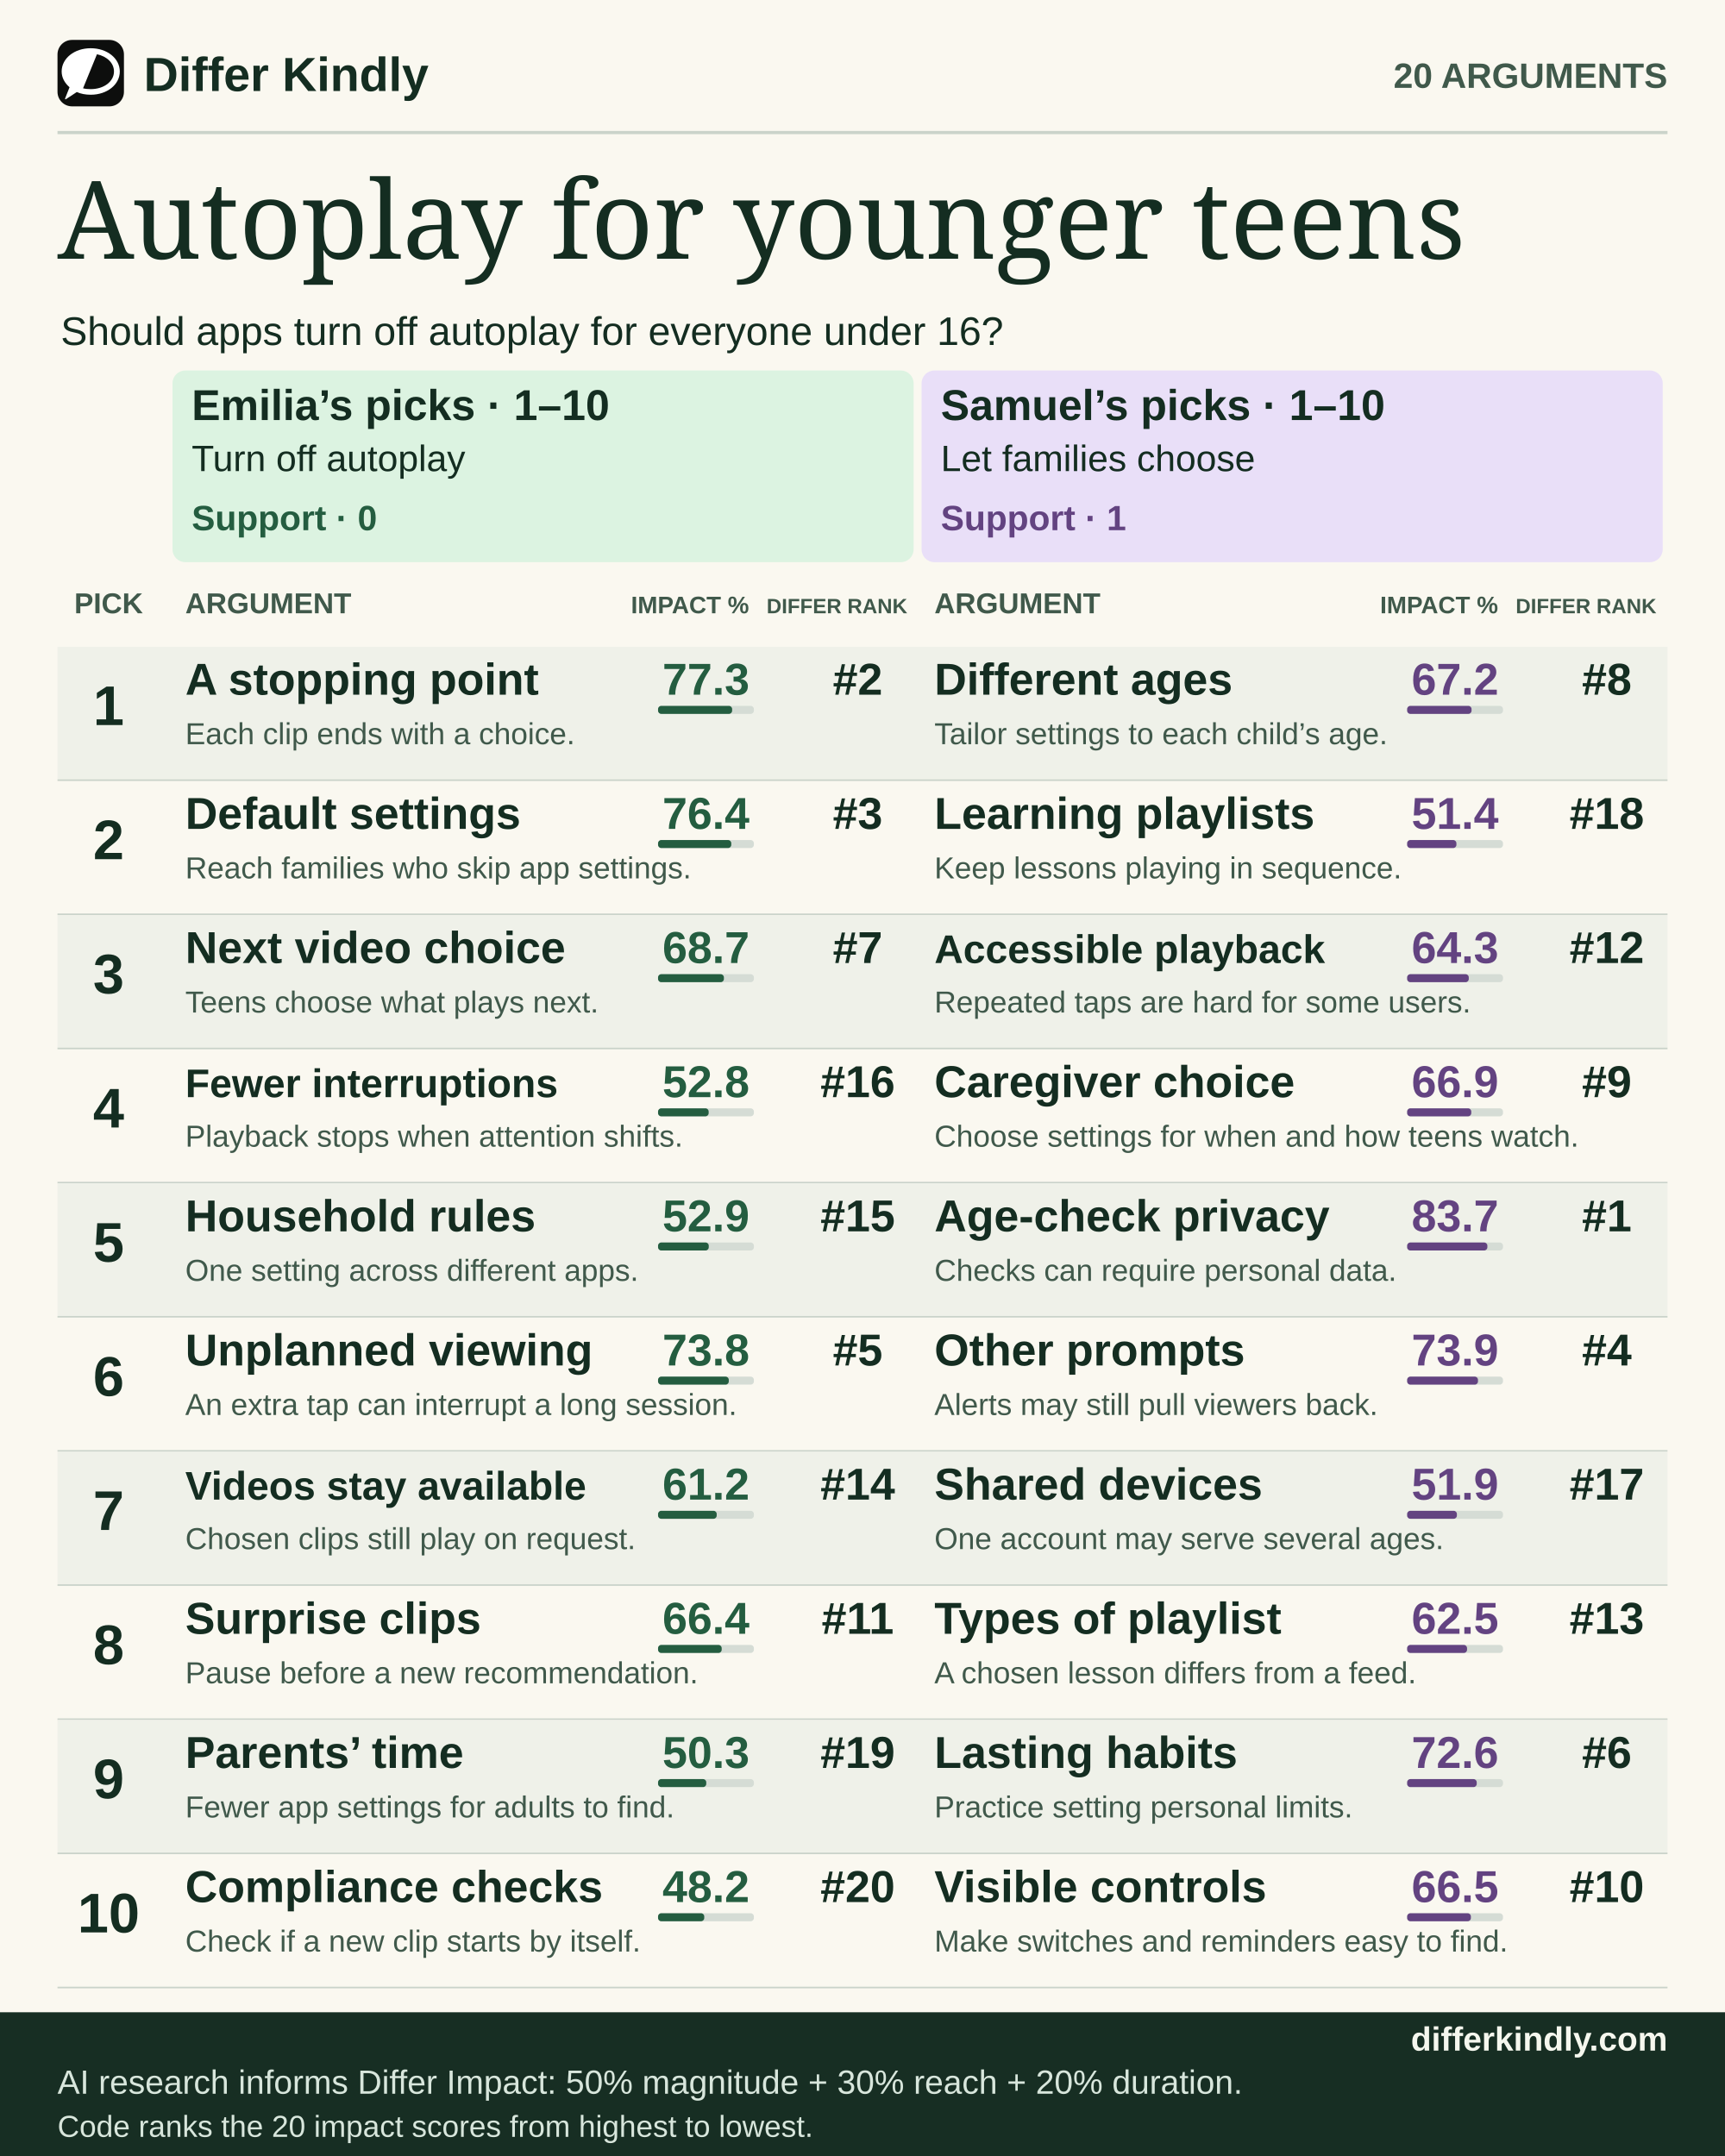
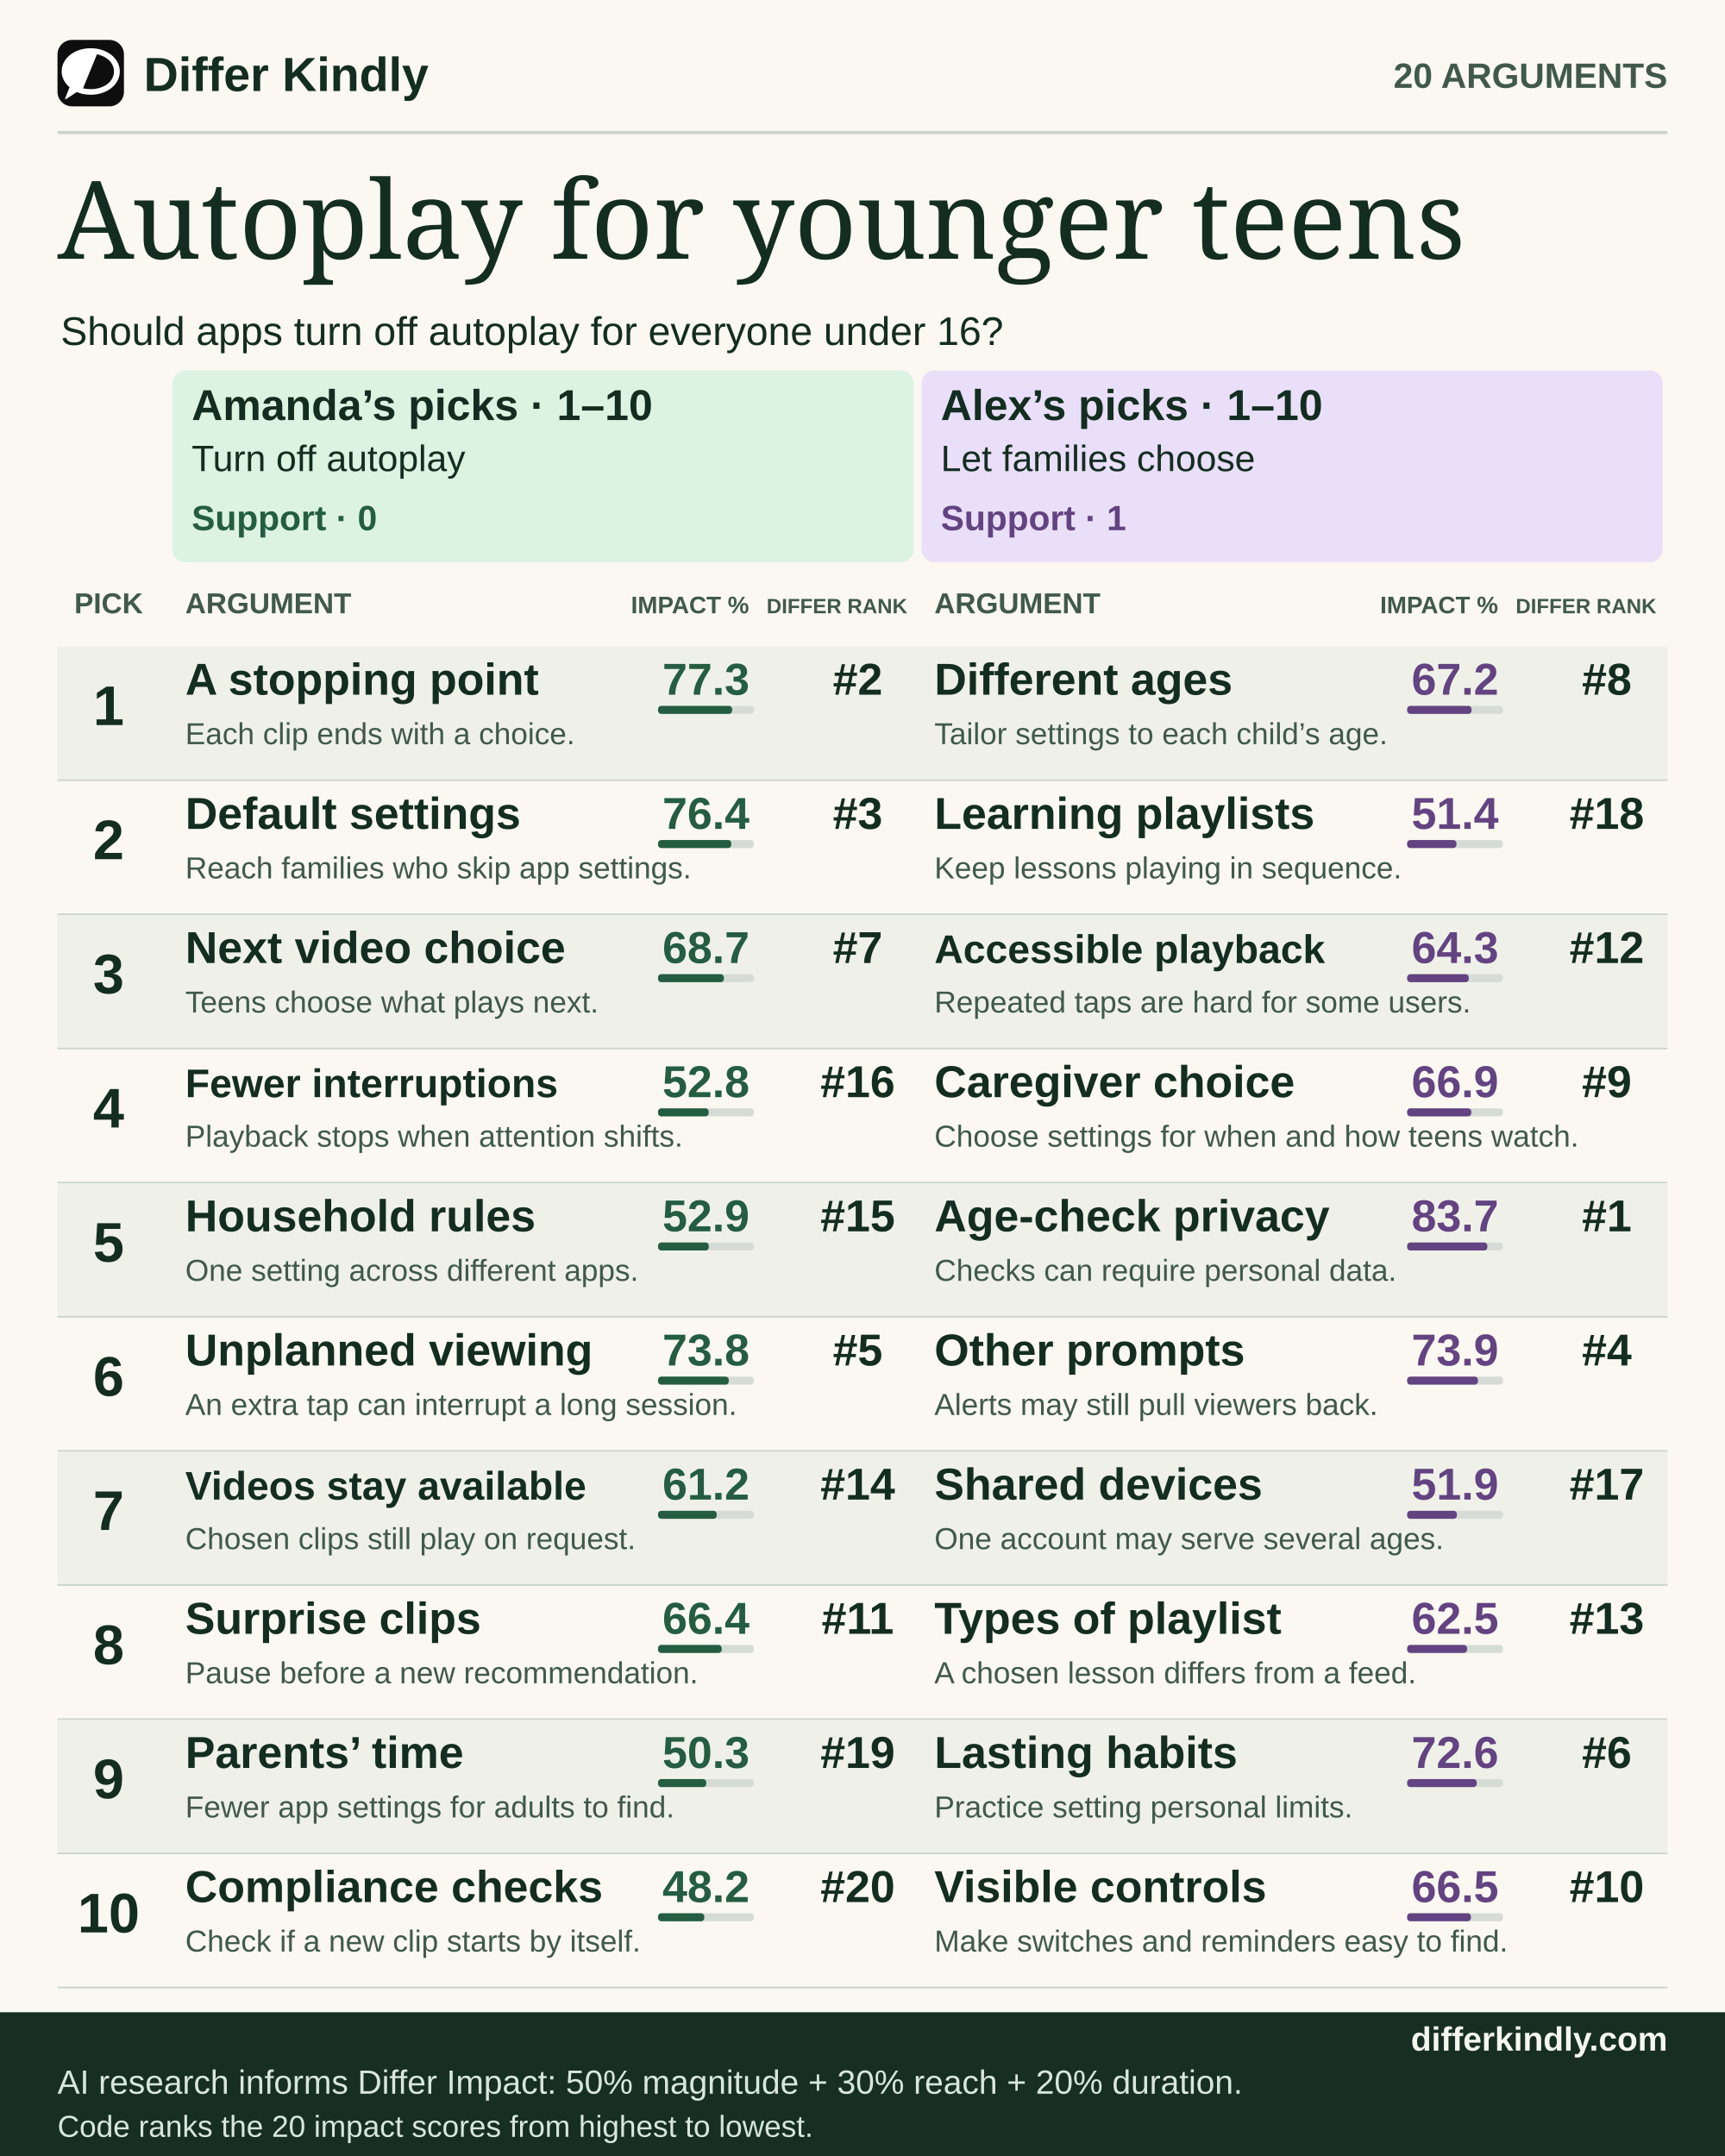
<svg xmlns="http://www.w3.org/2000/svg" width="1080" height="1350" viewBox="0 0 1080 1350" data-poster-format="impact-v2" data-rank-method="differ-rank-v1" role="img" font-family="Arial, sans-serif">
  <rect x="0" y="0" width="1080" height="1350" rx="0" fill="#faf8f0" />
  <g transform="translate(36 25) scale(1.30)">
    <rect width="32" height="32" rx="7" fill="#0d0e0d" />
    <path fill="white" fill-rule="evenodd" d="M16 4C23.9 4 30 8.9 30 15.2S23.9 26.4 16 26.4C13.6 26.4 11.3 26 9.3 25.1L4.1 28.5Q3.5 28.8 3.7 28.1L5.8 22.8C3.4 20.7 2 18.1 2 15.2C2 8.9 8.1 4 16 4ZM19 6.9L12.3 23.3C13.5 23.6 14.7 23.7 16 23.7C22.4 23.7 27.2 20 27.2 15.2C27.2 11.1 23.8 7.9 19 6.9Z" />
  </g>
  <text x="90" y="57" font-size="30" font-weight="700" fill="#142d21">Differ Kindly</text>
  <text x="1044" y="55" font-size="22" font-weight="700" fill="#40594b" text-anchor="end">20 ARGUMENTS</text>
  <rect x="36" y="82" width="1008" height="2" rx="0" fill="#cad3ca" />
  <text x="36" y="162" font-size="68" font-weight="500" fill="#142d21" font-family="Georgia, serif">Autoplay for younger teens</text>
  <text x="38" y="216" font-size="25" font-weight="400" fill="#142d21">Should apps turn off autoplay for everyone under 16?</text>
  <text x="68" y="384" font-size="18" font-weight="700" fill="#40594b" text-anchor="middle">PICK</text>
-   <g data-position-column="0" data-label="Turn off autoplay" data-author="Emilia Mazur">
+   <g data-position-column="0" data-label="Turn off autoplay" data-author="Amanda Griffin">
    <rect x="108" y="232" width="464" height="120" rx="8" fill="#dcf3e1" />
-     <text x="120" y="263" font-size="27" font-weight="700" fill="#142d21" data-pick-name="Emilia" data-byline="0">Emilia’s picks · 1–10</text>
+     <text x="120" y="263" font-size="27" font-weight="700" fill="#142d21" data-pick-name="Amanda" data-byline="0">Amanda’s picks · 1–10</text>
    <text x="120" y="295" font-size="23" font-weight="500" fill="#142d21">Turn off autoplay</text>
    <text x="120" y="332" font-size="22" font-weight="700" fill="#245d40" data-position-support="0">Support · 0</text>
    <text x="116" y="384" font-size="18" font-weight="700" fill="#40594b">ARGUMENT</text>
    <text x="432" y="384" font-size="15" font-weight="700" fill="#40594b" text-anchor="middle">IMPACT %</text>
    <text x="524" y="384" font-size="13" font-weight="700" fill="#40594b" text-anchor="middle">DIFFER RANK</text>
  </g>
-   <g data-position-column="1" data-label="Let families choose" data-author="Samuel Kariuki">
+   <g data-position-column="1" data-label="Let families choose" data-author="Alex Parsons">
    <rect x="577" y="232" width="464" height="120" rx="8" fill="#e9dff8" />
-     <text x="589" y="263" font-size="27" font-weight="700" fill="#142d21" data-pick-name="Samuel" data-byline="1">Samuel’s picks · 1–10</text>
+     <text x="589" y="263" font-size="27" font-weight="700" fill="#142d21" data-pick-name="Alex" data-byline="1">Alex’s picks · 1–10</text>
    <text x="589" y="295" font-size="23" font-weight="500" fill="#142d21">Let families choose</text>
    <text x="589" y="332" font-size="22" font-weight="700" fill="#634381" data-position-support="1">Support · 1</text>
    <text x="585" y="384" font-size="18" font-weight="700" fill="#40594b">ARGUMENT</text>
    <text x="901" y="384" font-size="15" font-weight="700" fill="#40594b" text-anchor="middle">IMPACT %</text>
    <text x="993" y="384" font-size="13" font-weight="700" fill="#40594b" text-anchor="middle">DIFFER RANK</text>
  </g>
  <rect x="36" y="405" width="1008" height="83" rx="0" fill="#eff1e9" />
  <text x="68" y="454" font-size="35" font-weight="700" fill="#142d21" text-anchor="middle">1</text>
-   <g data-argument-id="5156b51c-4417-581e-9739-afe192ff1698" data-reader-id="5156b51c-4417-581e-9739-afe192ff1698" data-rank="2" data-impact="77.3" data-author="Emilia Mazur" data-confidence="high" data-explanation="Estimated magnitude 70/100, reach 91/100 and duration 75/100." data-pick="1" data-side="0">
+   <g data-argument-id="5156b51c-4417-581e-9739-afe192ff1698" data-reader-id="5156b51c-4417-581e-9739-afe192ff1698" data-rank="2" data-impact="77.3" data-author="Amanda Griffin" data-confidence="high" data-explanation="Estimated magnitude 70/100, reach 91/100 and duration 75/100." data-pick="1" data-side="0">
    <path data-hit="" d="M108 405h464v83h-464z" fill="transparent" />
    <text x="116" y="435" font-size="28" font-weight="700" fill="#142d21">A stopping point</text>
    <text x="442" y="435" font-size="28" font-weight="700" fill="#245d40" text-anchor="middle" data-metric="impact">77.3</text>
    <rect x="412" y="442" width="60" height="5" rx="2" fill="#d5dcd5" />
    <rect x="412" y="442" width="46.38" height="5" rx="2" fill="#245d40" />
    <text x="537" y="435" font-size="28" font-weight="700" fill="#142d21" text-anchor="middle" data-metric="rank">#2</text>
    <text x="116" y="466" font-size="19" font-weight="400" fill="#40594b">Each clip ends with a choice.</text>
  </g>
-   <g data-argument-id="e4f7ec34-30b5-5ecc-bc50-eca5af924a57" data-reader-id="e4f7ec34-30b5-5ecc-bc50-eca5af924a57" data-rank="8" data-impact="67.2" data-author="Samuel Kariuki" data-confidence="moderate" data-explanation="Estimated magnitude 65/100, reach 69/100 and duration 70/100." data-pick="1" data-side="1">
+   <g data-argument-id="e4f7ec34-30b5-5ecc-bc50-eca5af924a57" data-reader-id="e4f7ec34-30b5-5ecc-bc50-eca5af924a57" data-rank="8" data-impact="67.2" data-author="Alex Parsons" data-confidence="moderate" data-explanation="Estimated magnitude 65/100, reach 69/100 and duration 70/100." data-pick="1" data-side="1">
    <path data-hit="" d="M577 405h464v83h-464z" fill="transparent" />
    <text x="585" y="435" font-size="28" font-weight="700" fill="#142d21">Different ages</text>
    <text x="911" y="435" font-size="28" font-weight="700" fill="#634381" text-anchor="middle" data-metric="impact">67.2</text>
    <rect x="881" y="442" width="60" height="5" rx="2" fill="#d5dcd5" />
    <rect x="881" y="442" width="40.32" height="5" rx="2" fill="#634381" />
    <text x="1006" y="435" font-size="28" font-weight="700" fill="#142d21" text-anchor="middle" data-metric="rank">#8</text>
    <text x="585" y="466" font-size="19" font-weight="400" fill="#40594b">Tailor settings to each child’s age.</text>
  </g>
  <rect x="36" y="488" width="1008" height="1" rx="0" fill="#cad3ca" />
  <text x="68" y="538" font-size="35" font-weight="700" fill="#142d21" text-anchor="middle">2</text>
-   <g data-argument-id="62336b2e-1db2-57f2-a423-20585565341a" data-reader-id="62336b2e-1db2-57f2-a423-20585565341a" data-rank="3" data-impact="76.4" data-author="Emilia Mazur" data-confidence="moderate" data-explanation="Estimated magnitude 72/100, reach 84/100 and duration 76/100." data-pick="2" data-side="0">
+   <g data-argument-id="62336b2e-1db2-57f2-a423-20585565341a" data-reader-id="62336b2e-1db2-57f2-a423-20585565341a" data-rank="3" data-impact="76.4" data-author="Amanda Griffin" data-confidence="moderate" data-explanation="Estimated magnitude 72/100, reach 84/100 and duration 76/100." data-pick="2" data-side="0">
    <path data-hit="" d="M108 489h464v83h-464z" fill="transparent" />
    <text x="116" y="519" font-size="28" font-weight="700" fill="#142d21">Default settings</text>
    <text x="442" y="519" font-size="28" font-weight="700" fill="#245d40" text-anchor="middle" data-metric="impact">76.4</text>
    <rect x="412" y="526" width="60" height="5" rx="2" fill="#d5dcd5" />
    <rect x="412" y="526" width="45.84" height="5" rx="2" fill="#245d40" />
    <text x="537" y="519" font-size="28" font-weight="700" fill="#142d21" text-anchor="middle" data-metric="rank">#3</text>
    <text x="116" y="550" font-size="19" font-weight="400" fill="#40594b">Reach families who skip app settings.</text>
  </g>
-   <g data-argument-id="15b54321-9cff-5ea2-a4e2-a777c67bf371" data-reader-id="15b54321-9cff-5ea2-a4e2-a777c67bf371" data-rank="18" data-impact="51.4" data-author="Samuel Kariuki" data-confidence="moderate" data-explanation="Estimated magnitude 53/100, reach 45/100 and duration 57/100." data-pick="2" data-side="1">
+   <g data-argument-id="15b54321-9cff-5ea2-a4e2-a777c67bf371" data-reader-id="15b54321-9cff-5ea2-a4e2-a777c67bf371" data-rank="18" data-impact="51.4" data-author="Alex Parsons" data-confidence="moderate" data-explanation="Estimated magnitude 53/100, reach 45/100 and duration 57/100." data-pick="2" data-side="1">
    <path data-hit="" d="M577 489h464v83h-464z" fill="transparent" />
    <text x="585" y="519" font-size="28" font-weight="700" fill="#142d21">Learning playlists</text>
    <text x="911" y="519" font-size="28" font-weight="700" fill="#634381" text-anchor="middle" data-metric="impact">51.4</text>
    <rect x="881" y="526" width="60" height="5" rx="2" fill="#d5dcd5" />
    <rect x="881" y="526" width="30.84" height="5" rx="2" fill="#634381" />
    <text x="1006" y="519" font-size="28" font-weight="700" fill="#142d21" text-anchor="middle" data-metric="rank">#18</text>
    <text x="585" y="550" font-size="19" font-weight="400" fill="#40594b">Keep lessons playing in sequence.</text>
  </g>
  <rect x="36" y="572" width="1008" height="1" rx="0" fill="#cad3ca" />
  <rect x="36" y="573" width="1008" height="83" rx="0" fill="#eff1e9" />
  <text x="68" y="622" font-size="35" font-weight="700" fill="#142d21" text-anchor="middle">3</text>
-   <g data-argument-id="6ea3faca-d73b-5809-976e-05cdf06514f4" data-reader-id="6ea3faca-d73b-5809-976e-05cdf06514f4" data-rank="7" data-impact="68.7" data-author="Emilia Mazur" data-confidence="high" data-explanation="Estimated magnitude 59/100, reach 86/100 and duration 67/100." data-pick="3" data-side="0">
+   <g data-argument-id="6ea3faca-d73b-5809-976e-05cdf06514f4" data-reader-id="6ea3faca-d73b-5809-976e-05cdf06514f4" data-rank="7" data-impact="68.7" data-author="Amanda Griffin" data-confidence="high" data-explanation="Estimated magnitude 59/100, reach 86/100 and duration 67/100." data-pick="3" data-side="0">
    <path data-hit="" d="M108 573h464v83h-464z" fill="transparent" />
    <text x="116" y="603" font-size="28" font-weight="700" fill="#142d21">Next video choice</text>
    <text x="442" y="603" font-size="28" font-weight="700" fill="#245d40" text-anchor="middle" data-metric="impact">68.7</text>
    <rect x="412" y="610" width="60" height="5" rx="2" fill="#d5dcd5" />
    <rect x="412" y="610" width="41.22" height="5" rx="2" fill="#245d40" />
    <text x="537" y="603" font-size="28" font-weight="700" fill="#142d21" text-anchor="middle" data-metric="rank">#7</text>
    <text x="116" y="634" font-size="19" font-weight="400" fill="#40594b">Teens choose what plays next.</text>
  </g>
-   <g data-argument-id="a1515cdc-4157-5c91-b88c-5ce6ab84030e" data-reader-id="a1515cdc-4157-5c91-b88c-5ce6ab84030e" data-rank="12" data-impact="64.3" data-author="Samuel Kariuki" data-confidence="moderate" data-explanation="Estimated magnitude 83/100, reach 24/100 and duration 78/100." data-pick="3" data-side="1">
+   <g data-argument-id="a1515cdc-4157-5c91-b88c-5ce6ab84030e" data-reader-id="a1515cdc-4157-5c91-b88c-5ce6ab84030e" data-rank="12" data-impact="64.3" data-author="Alex Parsons" data-confidence="moderate" data-explanation="Estimated magnitude 83/100, reach 24/100 and duration 78/100." data-pick="3" data-side="1">
    <path data-hit="" d="M577 573h464v83h-464z" fill="transparent" />
    <text x="585" y="603" font-size="25" font-weight="700" fill="#142d21">Accessible playback</text>
    <text x="911" y="603" font-size="28" font-weight="700" fill="#634381" text-anchor="middle" data-metric="impact">64.3</text>
    <rect x="881" y="610" width="60" height="5" rx="2" fill="#d5dcd5" />
    <rect x="881" y="610" width="38.58" height="5" rx="2" fill="#634381" />
    <text x="1006" y="603" font-size="28" font-weight="700" fill="#142d21" text-anchor="middle" data-metric="rank">#12</text>
    <text x="585" y="634" font-size="19" font-weight="400" fill="#40594b">Repeated taps are hard for some users.</text>
  </g>
  <rect x="36" y="656" width="1008" height="1" rx="0" fill="#cad3ca" />
  <text x="68" y="706" font-size="35" font-weight="700" fill="#142d21" text-anchor="middle">4</text>
-   <g data-argument-id="90079e51-742b-54a2-9524-ecdd3b70e7e8" data-reader-id="90079e51-742b-54a2-9524-ecdd3b70e7e8" data-rank="16" data-impact="52.8" data-author="Emilia Mazur" data-confidence="moderate" data-explanation="Estimated magnitude 47/100, reach 63/100 and duration 52/100." data-pick="4" data-side="0">
+   <g data-argument-id="90079e51-742b-54a2-9524-ecdd3b70e7e8" data-reader-id="90079e51-742b-54a2-9524-ecdd3b70e7e8" data-rank="16" data-impact="52.8" data-author="Amanda Griffin" data-confidence="moderate" data-explanation="Estimated magnitude 47/100, reach 63/100 and duration 52/100." data-pick="4" data-side="0">
    <path data-hit="" d="M108 657h464v83h-464z" fill="transparent" />
    <text x="116" y="687" font-size="25" font-weight="700" fill="#142d21">Fewer interruptions</text>
    <text x="442" y="687" font-size="28" font-weight="700" fill="#245d40" text-anchor="middle" data-metric="impact">52.8</text>
    <rect x="412" y="694" width="60" height="5" rx="2" fill="#d5dcd5" />
    <rect x="412" y="694" width="31.68" height="5" rx="2" fill="#245d40" />
    <text x="537" y="687" font-size="28" font-weight="700" fill="#142d21" text-anchor="middle" data-metric="rank">#16</text>
    <text x="116" y="718" font-size="19" font-weight="400" fill="#40594b">Playback stops when attention shifts.</text>
  </g>
-   <g data-argument-id="950d2bd0-e528-505b-b4ad-e12d73f7193f" data-reader-id="950d2bd0-e528-505b-b4ad-e12d73f7193f" data-rank="9" data-impact="66.9" data-author="Samuel Kariuki" data-confidence="moderate" data-explanation="Estimated magnitude 63/100, reach 72/100 and duration 69/100." data-pick="4" data-side="1">
+   <g data-argument-id="950d2bd0-e528-505b-b4ad-e12d73f7193f" data-reader-id="950d2bd0-e528-505b-b4ad-e12d73f7193f" data-rank="9" data-impact="66.9" data-author="Alex Parsons" data-confidence="moderate" data-explanation="Estimated magnitude 63/100, reach 72/100 and duration 69/100." data-pick="4" data-side="1">
    <path data-hit="" d="M577 657h464v83h-464z" fill="transparent" />
    <text x="585" y="687" font-size="28" font-weight="700" fill="#142d21">Caregiver choice</text>
    <text x="911" y="687" font-size="28" font-weight="700" fill="#634381" text-anchor="middle" data-metric="impact">66.9</text>
    <rect x="881" y="694" width="60" height="5" rx="2" fill="#d5dcd5" />
    <rect x="881" y="694" width="40.14" height="5" rx="2" fill="#634381" />
    <text x="1006" y="687" font-size="28" font-weight="700" fill="#142d21" text-anchor="middle" data-metric="rank">#9</text>
    <text x="585" y="718" font-size="19" font-weight="400" fill="#40594b">Choose settings for when and how teens watch.</text>
  </g>
  <rect x="36" y="740" width="1008" height="1" rx="0" fill="#cad3ca" />
  <rect x="36" y="741" width="1008" height="83" rx="0" fill="#eff1e9" />
  <text x="68" y="790" font-size="35" font-weight="700" fill="#142d21" text-anchor="middle">5</text>
-   <g data-argument-id="eb339ae0-2e83-54c9-bddf-445b4a417da8" data-reader-id="eb339ae0-2e83-54c9-bddf-445b4a417da8" data-rank="15" data-impact="52.9" data-author="Emilia Mazur" data-confidence="moderate" data-explanation="Estimated magnitude 45/100, reach 60/100 and duration 62/100." data-pick="5" data-side="0">
+   <g data-argument-id="eb339ae0-2e83-54c9-bddf-445b4a417da8" data-reader-id="eb339ae0-2e83-54c9-bddf-445b4a417da8" data-rank="15" data-impact="52.9" data-author="Amanda Griffin" data-confidence="moderate" data-explanation="Estimated magnitude 45/100, reach 60/100 and duration 62/100." data-pick="5" data-side="0">
    <path data-hit="" d="M108 741h464v83h-464z" fill="transparent" />
    <text x="116" y="771" font-size="28" font-weight="700" fill="#142d21">Household rules</text>
    <text x="442" y="771" font-size="28" font-weight="700" fill="#245d40" text-anchor="middle" data-metric="impact">52.9</text>
    <rect x="412" y="778" width="60" height="5" rx="2" fill="#d5dcd5" />
    <rect x="412" y="778" width="31.74" height="5" rx="2" fill="#245d40" />
    <text x="537" y="771" font-size="28" font-weight="700" fill="#142d21" text-anchor="middle" data-metric="rank">#15</text>
    <text x="116" y="802" font-size="19" font-weight="400" fill="#40594b">One setting across different apps.</text>
  </g>
-   <g data-argument-id="8feb403e-1c27-521d-88ad-01e23ca50129" data-reader-id="8feb403e-1c27-521d-88ad-01e23ca50129" data-rank="1" data-impact="83.7" data-author="Samuel Kariuki" data-confidence="low" data-explanation="Estimated magnitude 85/100, reach 80/100 and duration 86/100." data-pick="5" data-side="1">
+   <g data-argument-id="8feb403e-1c27-521d-88ad-01e23ca50129" data-reader-id="8feb403e-1c27-521d-88ad-01e23ca50129" data-rank="1" data-impact="83.7" data-author="Alex Parsons" data-confidence="low" data-explanation="Estimated magnitude 85/100, reach 80/100 and duration 86/100." data-pick="5" data-side="1">
    <path data-hit="" d="M577 741h464v83h-464z" fill="transparent" />
    <text x="585" y="771" font-size="28" font-weight="700" fill="#142d21">Age-check privacy</text>
    <text x="911" y="771" font-size="28" font-weight="700" fill="#634381" text-anchor="middle" data-metric="impact">83.7</text>
    <rect x="881" y="778" width="60" height="5" rx="2" fill="#d5dcd5" />
    <rect x="881" y="778" width="50.22" height="5" rx="2" fill="#634381" />
    <text x="1006" y="771" font-size="28" font-weight="700" fill="#142d21" text-anchor="middle" data-metric="rank">#1</text>
    <text x="585" y="802" font-size="19" font-weight="400" fill="#40594b">Checks can require personal data.</text>
  </g>
  <rect x="36" y="824" width="1008" height="1" rx="0" fill="#cad3ca" />
  <text x="68" y="874" font-size="35" font-weight="700" fill="#142d21" text-anchor="middle">6</text>
-   <g data-argument-id="61fdf333-00e2-5aa0-b88a-9acd905a2e85" data-reader-id="61fdf333-00e2-5aa0-b88a-9acd905a2e85" data-rank="5" data-impact="73.8" data-author="Emilia Mazur" data-confidence="moderate" data-explanation="Estimated magnitude 76/100, reach 74/100 and duration 68/100." data-pick="6" data-side="0">
+   <g data-argument-id="61fdf333-00e2-5aa0-b88a-9acd905a2e85" data-reader-id="61fdf333-00e2-5aa0-b88a-9acd905a2e85" data-rank="5" data-impact="73.8" data-author="Amanda Griffin" data-confidence="moderate" data-explanation="Estimated magnitude 76/100, reach 74/100 and duration 68/100." data-pick="6" data-side="0">
    <path data-hit="" d="M108 825h464v83h-464z" fill="transparent" />
    <text x="116" y="855" font-size="28" font-weight="700" fill="#142d21">Unplanned viewing</text>
    <text x="442" y="855" font-size="28" font-weight="700" fill="#245d40" text-anchor="middle" data-metric="impact">73.8</text>
    <rect x="412" y="862" width="60" height="5" rx="2" fill="#d5dcd5" />
    <rect x="412" y="862" width="44.28" height="5" rx="2" fill="#245d40" />
    <text x="537" y="855" font-size="28" font-weight="700" fill="#142d21" text-anchor="middle" data-metric="rank">#5</text>
    <text x="116" y="886" font-size="19" font-weight="400" fill="#40594b">An extra tap can interrupt a long session.</text>
  </g>
-   <g data-argument-id="95d1944f-142d-5762-b245-8e5974ff4930" data-reader-id="95d1944f-142d-5762-b245-8e5974ff4930" data-rank="4" data-impact="73.9" data-author="Samuel Kariuki" data-confidence="moderate" data-explanation="Estimated magnitude 67/100, reach 86/100 and duration 73/100." data-pick="6" data-side="1">
+   <g data-argument-id="95d1944f-142d-5762-b245-8e5974ff4930" data-reader-id="95d1944f-142d-5762-b245-8e5974ff4930" data-rank="4" data-impact="73.9" data-author="Alex Parsons" data-confidence="moderate" data-explanation="Estimated magnitude 67/100, reach 86/100 and duration 73/100." data-pick="6" data-side="1">
    <path data-hit="" d="M577 825h464v83h-464z" fill="transparent" />
    <text x="585" y="855" font-size="28" font-weight="700" fill="#142d21">Other prompts</text>
    <text x="911" y="855" font-size="28" font-weight="700" fill="#634381" text-anchor="middle" data-metric="impact">73.9</text>
    <rect x="881" y="862" width="60" height="5" rx="2" fill="#d5dcd5" />
    <rect x="881" y="862" width="44.34" height="5" rx="2" fill="#634381" />
    <text x="1006" y="855" font-size="28" font-weight="700" fill="#142d21" text-anchor="middle" data-metric="rank">#4</text>
    <text x="585" y="886" font-size="19" font-weight="400" fill="#40594b">Alerts may still pull viewers back.</text>
  </g>
  <rect x="36" y="908" width="1008" height="1" rx="0" fill="#cad3ca" />
  <rect x="36" y="909" width="1008" height="83" rx="0" fill="#eff1e9" />
  <text x="68" y="958" font-size="35" font-weight="700" fill="#142d21" text-anchor="middle">7</text>
-   <g data-argument-id="de0527ea-d0e0-537e-b6a8-2ed1a0f3fb8a" data-reader-id="de0527ea-d0e0-537e-b6a8-2ed1a0f3fb8a" data-rank="14" data-impact="61.2" data-author="Emilia Mazur" data-confidence="high" data-explanation="Estimated magnitude 44/100, reach 82/100 and duration 73/100." data-pick="7" data-side="0">
+   <g data-argument-id="de0527ea-d0e0-537e-b6a8-2ed1a0f3fb8a" data-reader-id="de0527ea-d0e0-537e-b6a8-2ed1a0f3fb8a" data-rank="14" data-impact="61.2" data-author="Amanda Griffin" data-confidence="high" data-explanation="Estimated magnitude 44/100, reach 82/100 and duration 73/100." data-pick="7" data-side="0">
    <path data-hit="" d="M108 909h464v83h-464z" fill="transparent" />
    <text x="116" y="939" font-size="25" font-weight="700" fill="#142d21">Videos stay available</text>
    <text x="442" y="939" font-size="28" font-weight="700" fill="#245d40" text-anchor="middle" data-metric="impact">61.2</text>
    <rect x="412" y="946" width="60" height="5" rx="2" fill="#d5dcd5" />
    <rect x="412" y="946" width="36.72" height="5" rx="2" fill="#245d40" />
    <text x="537" y="939" font-size="28" font-weight="700" fill="#142d21" text-anchor="middle" data-metric="rank">#14</text>
    <text x="116" y="970" font-size="19" font-weight="400" fill="#40594b">Chosen clips still play on request.</text>
  </g>
-   <g data-argument-id="4efa3ca9-5726-521a-9b68-69b0f0966ac6" data-reader-id="4efa3ca9-5726-521a-9b68-69b0f0966ac6" data-rank="17" data-impact="51.9" data-author="Samuel Kariuki" data-confidence="moderate" data-explanation="Estimated magnitude 56/100, reach 41/100 and duration 58/100." data-pick="7" data-side="1">
+   <g data-argument-id="4efa3ca9-5726-521a-9b68-69b0f0966ac6" data-reader-id="4efa3ca9-5726-521a-9b68-69b0f0966ac6" data-rank="17" data-impact="51.9" data-author="Alex Parsons" data-confidence="moderate" data-explanation="Estimated magnitude 56/100, reach 41/100 and duration 58/100." data-pick="7" data-side="1">
    <path data-hit="" d="M577 909h464v83h-464z" fill="transparent" />
    <text x="585" y="939" font-size="28" font-weight="700" fill="#142d21">Shared devices</text>
    <text x="911" y="939" font-size="28" font-weight="700" fill="#634381" text-anchor="middle" data-metric="impact">51.9</text>
    <rect x="881" y="946" width="60" height="5" rx="2" fill="#d5dcd5" />
    <rect x="881" y="946" width="31.14" height="5" rx="2" fill="#634381" />
    <text x="1006" y="939" font-size="28" font-weight="700" fill="#142d21" text-anchor="middle" data-metric="rank">#17</text>
    <text x="585" y="970" font-size="19" font-weight="400" fill="#40594b">One account may serve several ages.</text>
  </g>
  <rect x="36" y="992" width="1008" height="1" rx="0" fill="#cad3ca" />
  <text x="68" y="1042" font-size="35" font-weight="700" fill="#142d21" text-anchor="middle">8</text>
-   <g data-argument-id="b8ddc680-2bdc-54af-ab78-304c50be4211" data-reader-id="b8ddc680-2bdc-54af-ab78-304c50be4211" data-rank="11" data-impact="66.4" data-author="Emilia Mazur" data-confidence="moderate" data-explanation="Estimated magnitude 63/100, reach 73/100 and duration 65/100." data-pick="8" data-side="0">
+   <g data-argument-id="b8ddc680-2bdc-54af-ab78-304c50be4211" data-reader-id="b8ddc680-2bdc-54af-ab78-304c50be4211" data-rank="11" data-impact="66.4" data-author="Amanda Griffin" data-confidence="moderate" data-explanation="Estimated magnitude 63/100, reach 73/100 and duration 65/100." data-pick="8" data-side="0">
    <path data-hit="" d="M108 993h464v83h-464z" fill="transparent" />
    <text x="116" y="1023" font-size="28" font-weight="700" fill="#142d21">Surprise clips</text>
    <text x="442" y="1023" font-size="28" font-weight="700" fill="#245d40" text-anchor="middle" data-metric="impact">66.4</text>
    <rect x="412" y="1030" width="60" height="5" rx="2" fill="#d5dcd5" />
    <rect x="412" y="1030" width="39.84" height="5" rx="2" fill="#245d40" />
    <text x="537" y="1023" font-size="28" font-weight="700" fill="#142d21" text-anchor="middle" data-metric="rank">#11</text>
    <text x="116" y="1054" font-size="19" font-weight="400" fill="#40594b">Pause before a new recommendation.</text>
  </g>
-   <g data-argument-id="bb4ae0f8-9365-5f00-a4e6-d6067bb891e8" data-reader-id="bb4ae0f8-9365-5f00-a4e6-d6067bb891e8" data-rank="13" data-impact="62.5" data-author="Samuel Kariuki" data-confidence="moderate" data-explanation="Estimated magnitude 59/100, reach 66/100 and duration 66/100." data-pick="8" data-side="1">
+   <g data-argument-id="bb4ae0f8-9365-5f00-a4e6-d6067bb891e8" data-reader-id="bb4ae0f8-9365-5f00-a4e6-d6067bb891e8" data-rank="13" data-impact="62.5" data-author="Alex Parsons" data-confidence="moderate" data-explanation="Estimated magnitude 59/100, reach 66/100 and duration 66/100." data-pick="8" data-side="1">
    <path data-hit="" d="M577 993h464v83h-464z" fill="transparent" />
    <text x="585" y="1023" font-size="28" font-weight="700" fill="#142d21">Types of playlist</text>
    <text x="911" y="1023" font-size="28" font-weight="700" fill="#634381" text-anchor="middle" data-metric="impact">62.5</text>
    <rect x="881" y="1030" width="60" height="5" rx="2" fill="#d5dcd5" />
    <rect x="881" y="1030" width="37.5" height="5" rx="2" fill="#634381" />
    <text x="1006" y="1023" font-size="28" font-weight="700" fill="#142d21" text-anchor="middle" data-metric="rank">#13</text>
    <text x="585" y="1054" font-size="19" font-weight="400" fill="#40594b">A chosen lesson differs from a feed.</text>
  </g>
  <rect x="36" y="1076" width="1008" height="1" rx="0" fill="#cad3ca" />
  <rect x="36" y="1077" width="1008" height="83" rx="0" fill="#eff1e9" />
  <text x="68" y="1126" font-size="35" font-weight="700" fill="#142d21" text-anchor="middle">9</text>
-   <g data-argument-id="8621698d-8877-5243-b682-ad1370592755" data-reader-id="8621698d-8877-5243-b682-ad1370592755" data-rank="19" data-impact="50.3" data-author="Emilia Mazur" data-confidence="moderate" data-explanation="Estimated magnitude 42/100, reach 59/100 and duration 58/100." data-pick="9" data-side="0">
+   <g data-argument-id="8621698d-8877-5243-b682-ad1370592755" data-reader-id="8621698d-8877-5243-b682-ad1370592755" data-rank="19" data-impact="50.3" data-author="Amanda Griffin" data-confidence="moderate" data-explanation="Estimated magnitude 42/100, reach 59/100 and duration 58/100." data-pick="9" data-side="0">
    <path data-hit="" d="M108 1077h464v83h-464z" fill="transparent" />
    <text x="116" y="1107" font-size="28" font-weight="700" fill="#142d21">Parents’ time</text>
    <text x="442" y="1107" font-size="28" font-weight="700" fill="#245d40" text-anchor="middle" data-metric="impact">50.3</text>
    <rect x="412" y="1114" width="60" height="5" rx="2" fill="#d5dcd5" />
    <rect x="412" y="1114" width="30.18" height="5" rx="2" fill="#245d40" />
    <text x="537" y="1107" font-size="28" font-weight="700" fill="#142d21" text-anchor="middle" data-metric="rank">#19</text>
    <text x="116" y="1138" font-size="19" font-weight="400" fill="#40594b">Fewer app settings for adults to find.</text>
  </g>
-   <g data-argument-id="25a563a6-daf4-5e7c-822b-4847e55b7e44" data-reader-id="25a563a6-daf4-5e7c-822b-4847e55b7e44" data-rank="6" data-impact="72.6" data-author="Samuel Kariuki" data-confidence="low" data-explanation="Estimated magnitude 70/100, reach 68/100 and duration 86/100." data-pick="9" data-side="1">
+   <g data-argument-id="25a563a6-daf4-5e7c-822b-4847e55b7e44" data-reader-id="25a563a6-daf4-5e7c-822b-4847e55b7e44" data-rank="6" data-impact="72.6" data-author="Alex Parsons" data-confidence="low" data-explanation="Estimated magnitude 70/100, reach 68/100 and duration 86/100." data-pick="9" data-side="1">
    <path data-hit="" d="M577 1077h464v83h-464z" fill="transparent" />
    <text x="585" y="1107" font-size="28" font-weight="700" fill="#142d21">Lasting habits</text>
    <text x="911" y="1107" font-size="28" font-weight="700" fill="#634381" text-anchor="middle" data-metric="impact">72.6</text>
    <rect x="881" y="1114" width="60" height="5" rx="2" fill="#d5dcd5" />
    <rect x="881" y="1114" width="43.56" height="5" rx="2" fill="#634381" />
    <text x="1006" y="1107" font-size="28" font-weight="700" fill="#142d21" text-anchor="middle" data-metric="rank">#6</text>
    <text x="585" y="1138" font-size="19" font-weight="400" fill="#40594b">Practice setting personal limits.</text>
  </g>
  <rect x="36" y="1160" width="1008" height="1" rx="0" fill="#cad3ca" />
  <text x="68" y="1210" font-size="35" font-weight="700" fill="#142d21" text-anchor="middle">10</text>
-   <g data-argument-id="a5676356-e01d-54e7-b109-5deaab35bbd5" data-reader-id="a5676356-e01d-54e7-b109-5deaab35bbd5" data-rank="20" data-impact="48.2" data-author="Emilia Mazur" data-confidence="high" data-explanation="Estimated magnitude 39/100, reach 49/100 and duration 70/100." data-pick="10" data-side="0">
+   <g data-argument-id="a5676356-e01d-54e7-b109-5deaab35bbd5" data-reader-id="a5676356-e01d-54e7-b109-5deaab35bbd5" data-rank="20" data-impact="48.2" data-author="Amanda Griffin" data-confidence="high" data-explanation="Estimated magnitude 39/100, reach 49/100 and duration 70/100." data-pick="10" data-side="0">
    <path data-hit="" d="M108 1161h464v83h-464z" fill="transparent" />
    <text x="116" y="1191" font-size="28" font-weight="700" fill="#142d21">Compliance checks</text>
    <text x="442" y="1191" font-size="28" font-weight="700" fill="#245d40" text-anchor="middle" data-metric="impact">48.2</text>
    <rect x="412" y="1198" width="60" height="5" rx="2" fill="#d5dcd5" />
    <rect x="412" y="1198" width="28.92" height="5" rx="2" fill="#245d40" />
    <text x="537" y="1191" font-size="28" font-weight="700" fill="#142d21" text-anchor="middle" data-metric="rank">#20</text>
    <text x="116" y="1222" font-size="19" font-weight="400" fill="#40594b">Check if a new clip starts by itself.</text>
  </g>
-   <g data-argument-id="707ff979-3f24-547e-b1e0-1ff0c951946a" data-reader-id="707ff979-3f24-547e-b1e0-1ff0c951946a" data-rank="10" data-impact="66.5" data-author="Samuel Kariuki" data-confidence="moderate" data-explanation="Estimated magnitude 61/100, reach 76/100 and duration 66/100." data-pick="10" data-side="1">
+   <g data-argument-id="707ff979-3f24-547e-b1e0-1ff0c951946a" data-reader-id="707ff979-3f24-547e-b1e0-1ff0c951946a" data-rank="10" data-impact="66.5" data-author="Alex Parsons" data-confidence="moderate" data-explanation="Estimated magnitude 61/100, reach 76/100 and duration 66/100." data-pick="10" data-side="1">
    <path data-hit="" d="M577 1161h464v83h-464z" fill="transparent" />
    <text x="585" y="1191" font-size="28" font-weight="700" fill="#142d21">Visible controls</text>
    <text x="911" y="1191" font-size="28" font-weight="700" fill="#634381" text-anchor="middle" data-metric="impact">66.5</text>
    <rect x="881" y="1198" width="60" height="5" rx="2" fill="#d5dcd5" />
    <rect x="881" y="1198" width="39.9" height="5" rx="2" fill="#634381" />
    <text x="1006" y="1191" font-size="28" font-weight="700" fill="#142d21" text-anchor="middle" data-metric="rank">#10</text>
    <text x="585" y="1222" font-size="19" font-weight="400" fill="#40594b">Make switches and reminders easy to find.</text>
  </g>
  <rect x="36" y="1244" width="1008" height="1" rx="0" fill="#cad3ca" />
  <rect x="0" y="1260" width="1080" height="90" fill="#172e23" />
  <text x="36" y="1284" font-size="22" font-weight="700" fill="#f5f7ee" data-activity="" />
  <text x="1044" y="1284" font-size="21" font-weight="700" fill="#f5f7ee" text-anchor="end">differkindly.com</text>
  <text x="36" y="1311" font-size="21" font-weight="400" fill="#d8e6dc" data-rubric="">AI research informs Differ Impact: 50% magnitude + 30% reach + 20% duration.</text>
  <text x="36" y="1338" font-size="19" font-weight="400" fill="#d8e6dc">Code ranks the 20 impact scores from highest to lowest.</text>
  <text x="1044" y="1338" font-size="17" font-weight="400" fill="#d8e6dc" text-anchor="end" data-audience="" />
</svg>
